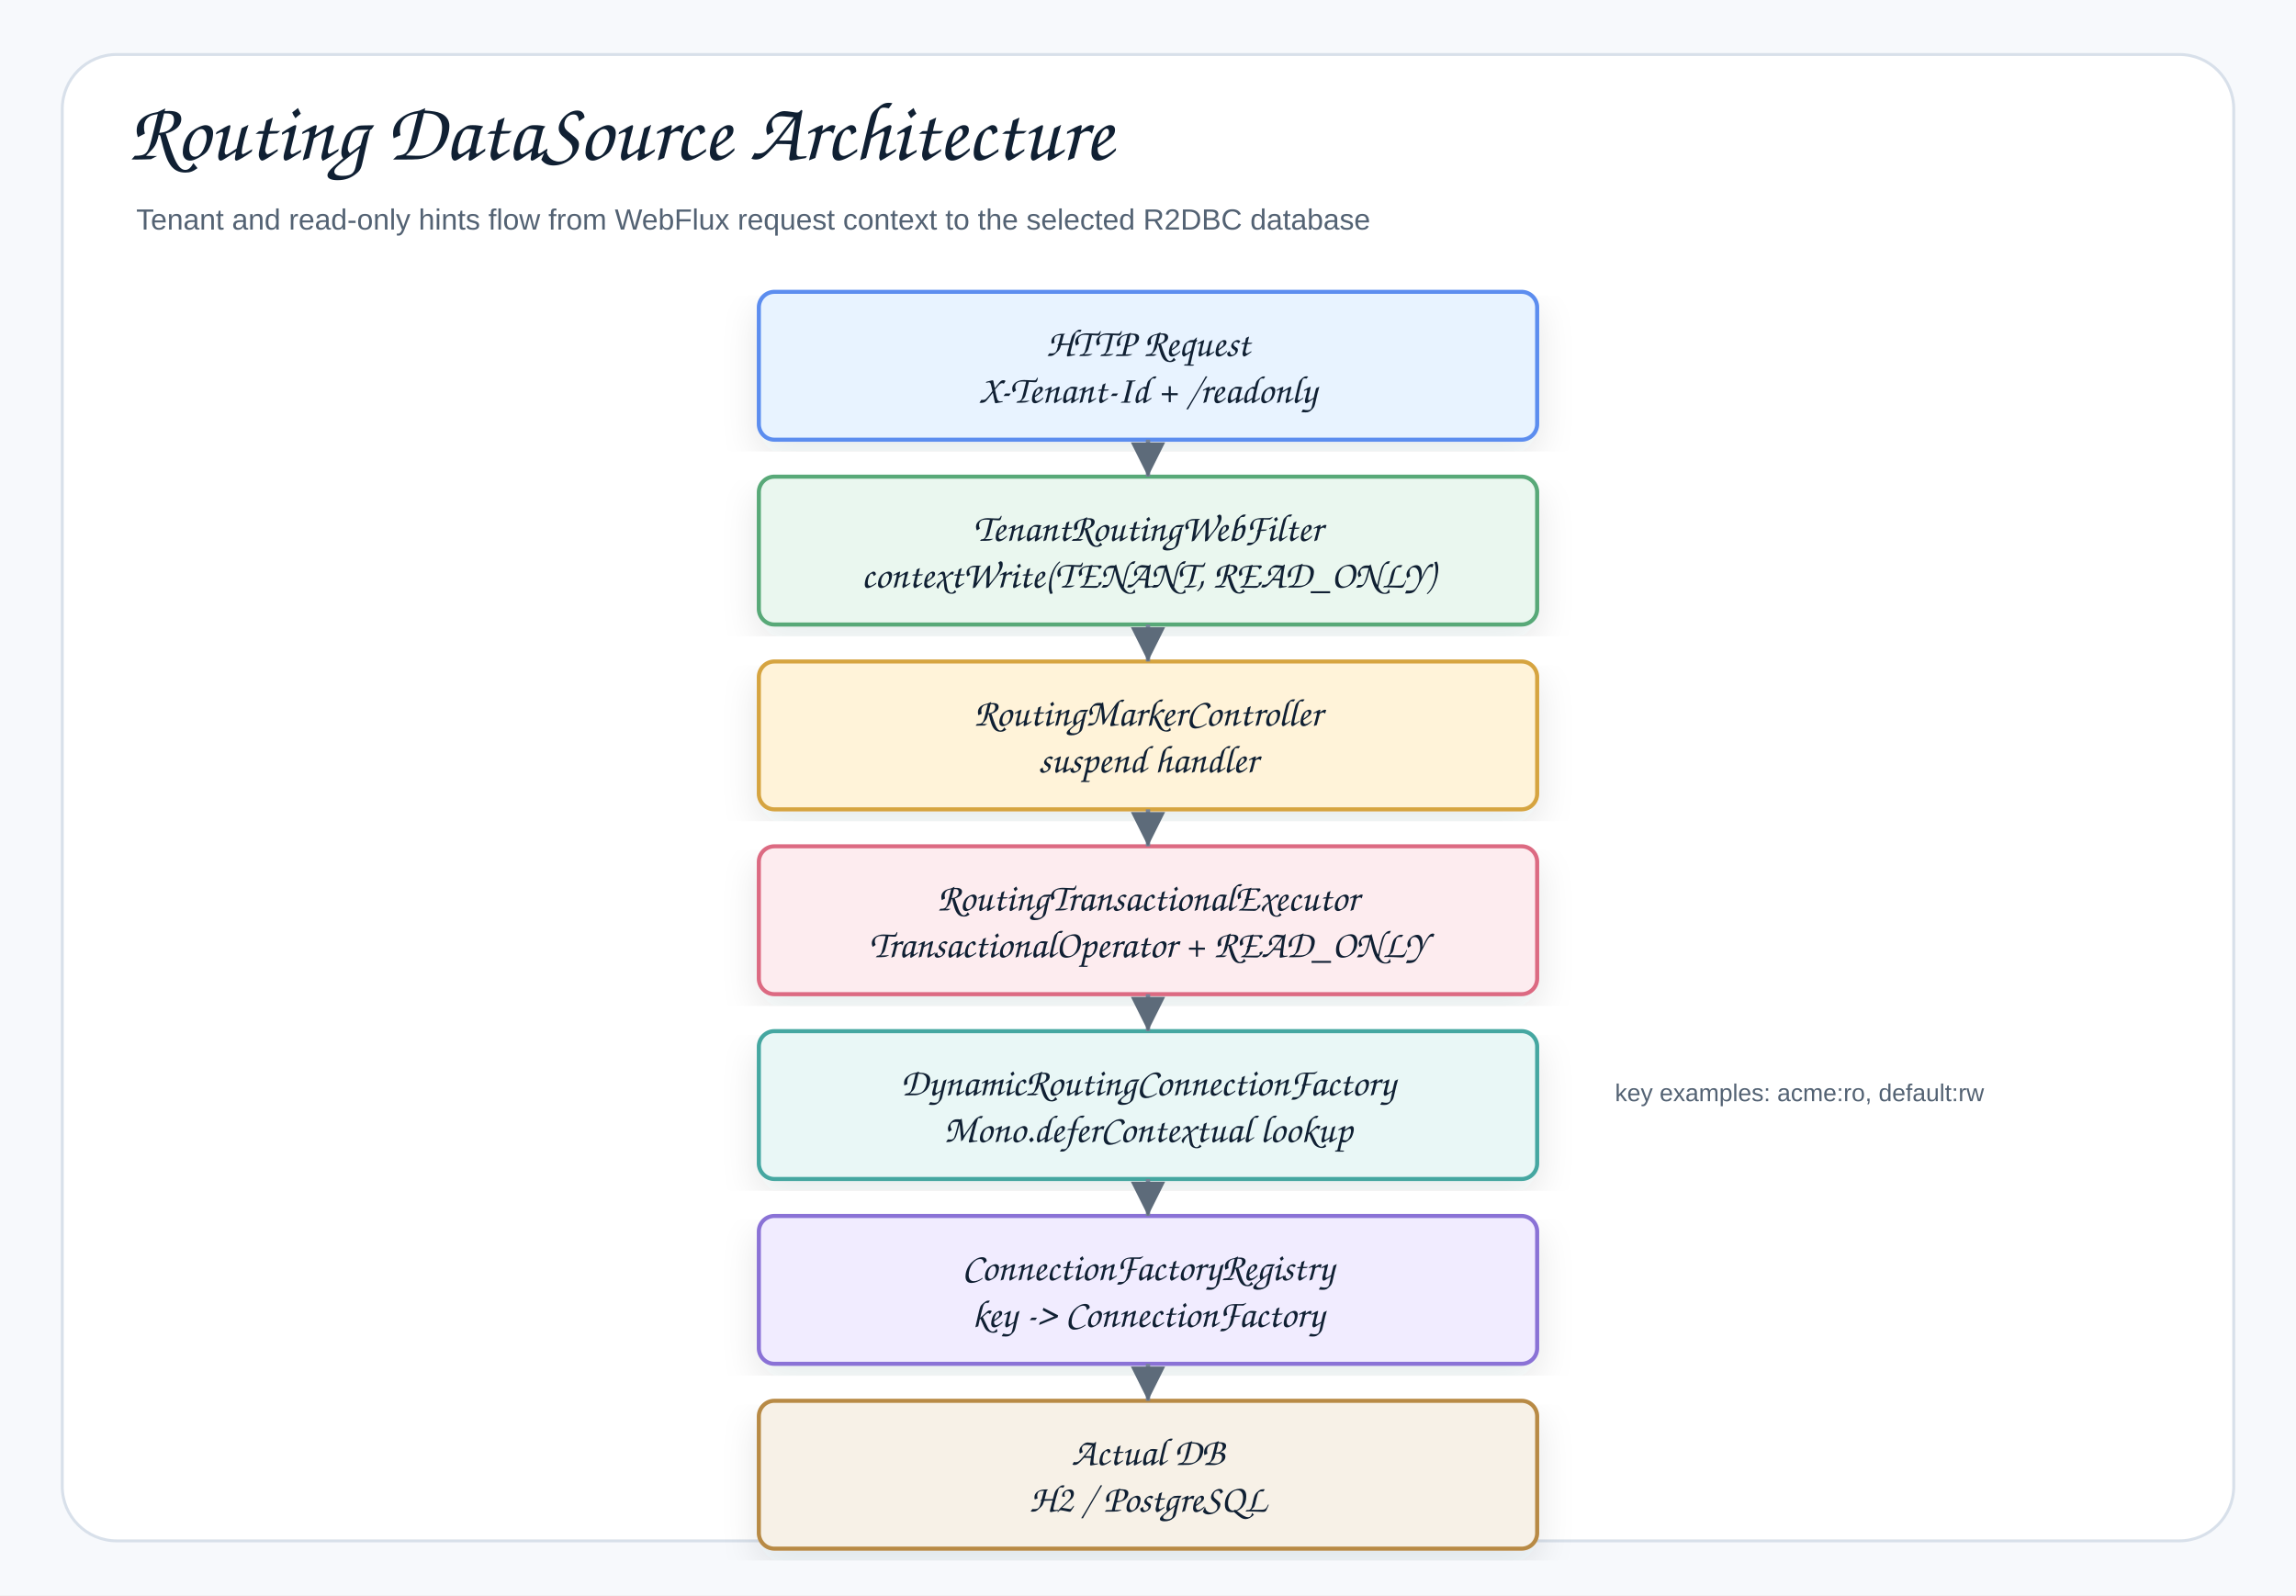
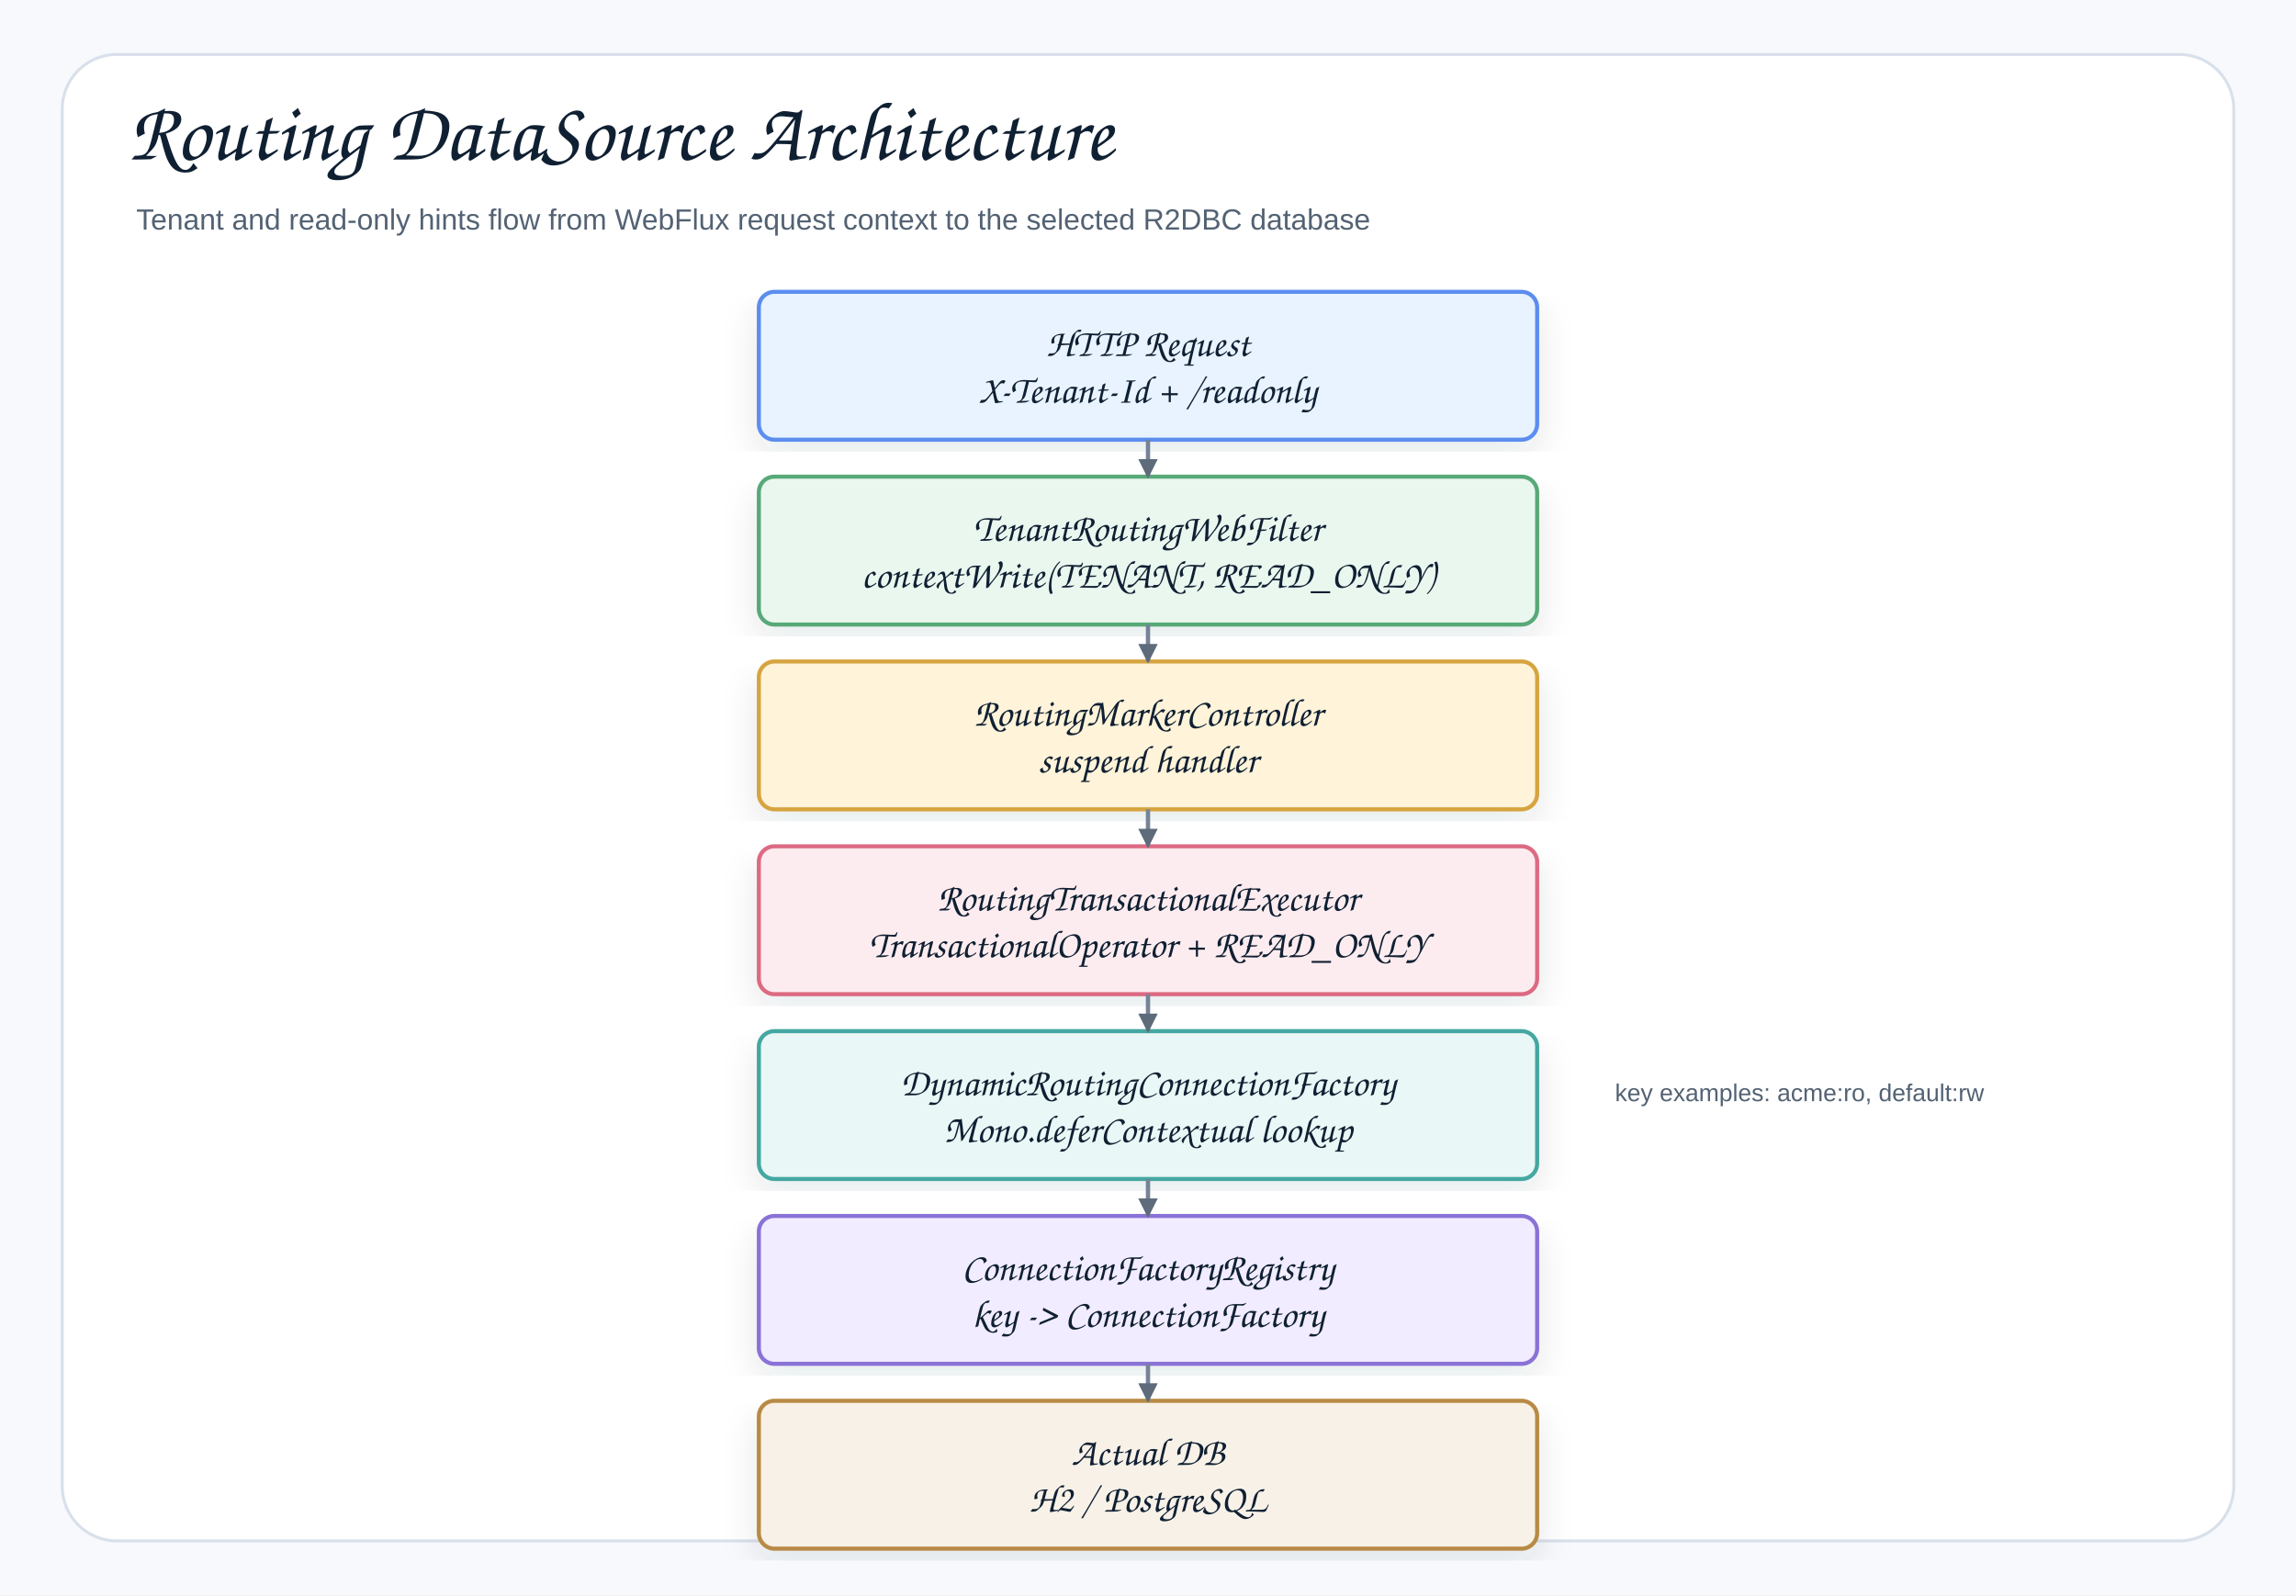
<svg xmlns="http://www.w3.org/2000/svg" width="1180" height="820" viewBox="0 0 1180 820" role="img" aria-label="Routing DataSource Architecture">
  <defs>
    <filter id="shadow" x="-8%" y="-8%" width="116%" height="116%">
      <feDropShadow dx="0" dy="8" stdDeviation="9" flood-color="#1f2937" flood-opacity="0.10" />
    </filter>
-     <marker id="arrow" markerWidth="10" markerHeight="10" refX="9" refY="5" orient="auto" markerUnits="strokeWidth">
-       <path d="M1,1 L9,5 L1,9 Z" fill="#5D6B7A" />
+     <marker id="arrow" markerUnits="userSpaceOnUse" markerWidth="10" markerHeight="10" refX="9" refY="5" orient="auto">
+       <path d="M 0 0 L 10 5 L 0 10 Z" fill="#5D6B7A" />
    </marker>
    <style>
    .canvas{fill:#f7f9fc}.frame{fill:#fff;stroke:#d8e0ea;stroke-width:1.5}
    .title{font-family:"Architects Daughter","Comic Sans MS","Comic Sans",cursive;font-size:43px;font-weight:400;fill:#102033}
    .subtitle{font-family:"Comic Sans MS","Comic Sans","Comic Neue",Arial,sans-serif;font-size:15px;font-weight:400;fill:#536273}
    .label{font-family:"Architects Daughter","Comic Sans MS","Comic Sans",cursive;font-size:24px;font-weight:400;fill:#102033}
    .smallLabel{font-family:"Architects Daughter","Comic Sans MS","Comic Sans",cursive;font-size:20px;font-weight:400;fill:#102033}
    .mono{font-family:"Comic Sans MS","Comic Sans","Comic Neue",Arial,sans-serif;font-size:12.5px;font-weight:400;fill:#102033}
    .small{font-family:"Comic Sans MS","Comic Sans","Comic Neue",Arial,sans-serif;font-size:12.5px;font-weight:400;fill:#536273}
    .card{stroke-width:2.1;filter:url(#shadow)}.soft{stroke-width:1.7}
    .line{stroke:#758297;stroke-width:2.2;fill:none;marker-end:url(#arrow)}
    .plain{stroke:#758297;stroke-width:2.0;fill:none}.dash{stroke:#758297;stroke-width:2.0;stroke-dasharray:7 6;fill:none;marker-end:url(#arrow)}
  </style>
  </defs>
  <rect class="canvas" width="1180" height="820" />
  <rect class="frame" x="32" y="28" width="1116" height="764" rx="28" />
  <text class="title" x="66" y="82">Routing DataSource Architecture</text>
  <text class="subtitle" x="70" y="118">Tenant and read-only hints flow from WebFlux request context to the selected R2DBC database</text>
  <g transform="translate(390,150)">
    <rect class="card" x="0" y="0" width="400" height="76" rx="8" fill="#E8F3FF" stroke="#5B8DEF" />
    <text class="smallLabel" x="200" y="33" text-anchor="middle">HTTP Request</text>
    <text class="smallLabel" x="200" y="57" text-anchor="middle">X-Tenant-Id + /readonly</text>
  </g>
  <g transform="translate(390,245)">
    <rect class="card" x="0" y="0" width="400" height="76" rx="8" fill="#EAF7EF" stroke="#58A978" />
    <text class="smallLabel" x="200" y="33" text-anchor="middle">TenantRoutingWebFilter</text>
    <text class="smallLabel" x="200" y="57" text-anchor="middle">contextWrite(TENANT, READ_ONLY)</text>
  </g>
-   <path class="line" d="M590 226 L590 245" />
+   <path class="line" d="M590 226 L590 245" data-connector="line" />
  <g transform="translate(390,340)">
    <rect class="card" x="0" y="0" width="400" height="76" rx="8" fill="#FFF3D9" stroke="#D6A441" />
    <text class="smallLabel" x="200" y="33" text-anchor="middle">RoutingMarkerController</text>
    <text class="smallLabel" x="200" y="57" text-anchor="middle">suspend handler</text>
  </g>
-   <path class="line" d="M590 321 L590 340" />
+   <path class="line" d="M590 321 L590 340" data-connector="line" />
  <g transform="translate(390,435)">
    <rect class="card" x="0" y="0" width="400" height="76" rx="8" fill="#FDECEF" stroke="#DC6B82" />
    <text class="smallLabel" x="200" y="33" text-anchor="middle">RoutingTransactionalExecutor</text>
    <text class="smallLabel" x="200" y="57" text-anchor="middle">TransactionalOperator + READ_ONLY</text>
  </g>
-   <path class="line" d="M590 416 L590 435" />
+   <path class="line" d="M590 416 L590 435" data-connector="line" />
  <g transform="translate(390,530)">
    <rect class="card" x="0" y="0" width="400" height="76" rx="8" fill="#E9F7F6" stroke="#45A7A1" />
    <text class="smallLabel" x="200" y="33" text-anchor="middle">DynamicRoutingConnectionFactory</text>
    <text class="smallLabel" x="200" y="57" text-anchor="middle">Mono.deferContextual lookup</text>
  </g>
-   <path class="line" d="M590 511 L590 530" />
+   <path class="line" d="M590 511 L590 530" data-connector="line" />
  <g transform="translate(390,625)">
    <rect class="card" x="0" y="0" width="400" height="76" rx="8" fill="#F1ECFF" stroke="#8A72D6" />
    <text class="smallLabel" x="200" y="33" text-anchor="middle">ConnectionFactoryRegistry</text>
    <text class="smallLabel" x="200" y="57" text-anchor="middle">key -&gt; ConnectionFactory</text>
  </g>
-   <path class="line" d="M590 606 L590 625" />
+   <path class="line" d="M590 606 L590 625" data-connector="line" />
  <g transform="translate(390,720)">
    <rect class="card" x="0" y="0" width="400" height="76" rx="8" fill="#F7F1E7" stroke="#B88A44" />
    <text class="smallLabel" x="200" y="33" text-anchor="middle">Actual DB</text>
    <text class="smallLabel" x="200" y="57" text-anchor="middle">H2 / PostgreSQL</text>
  </g>
-   <path class="line" d="M590 701 L590 720" />
+   <path class="line" d="M590 701 L590 720" data-connector="line" />
  <text class="small" x="830" y="566">key examples: acme:ro, default:rw</text>
</svg>
